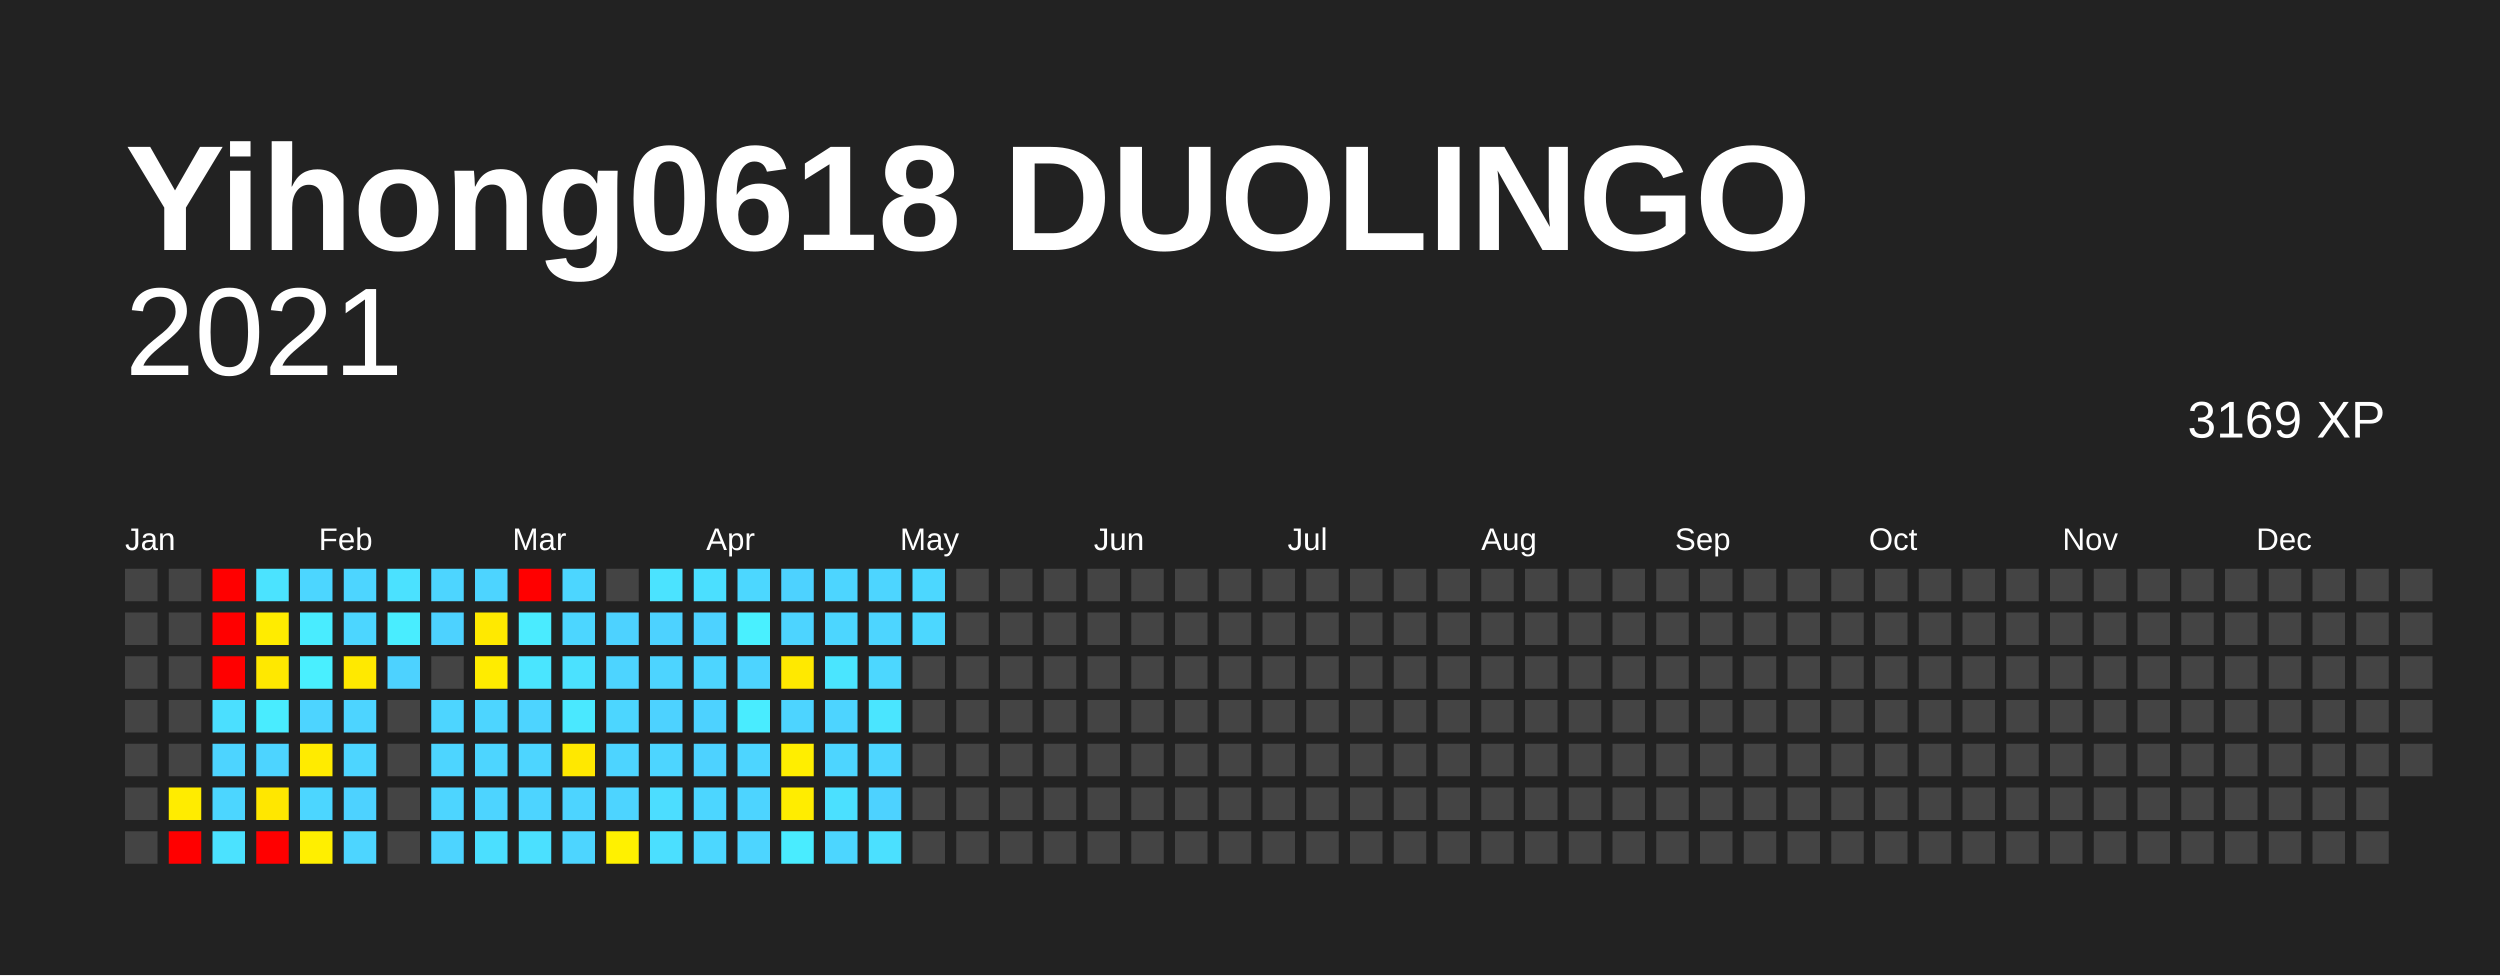
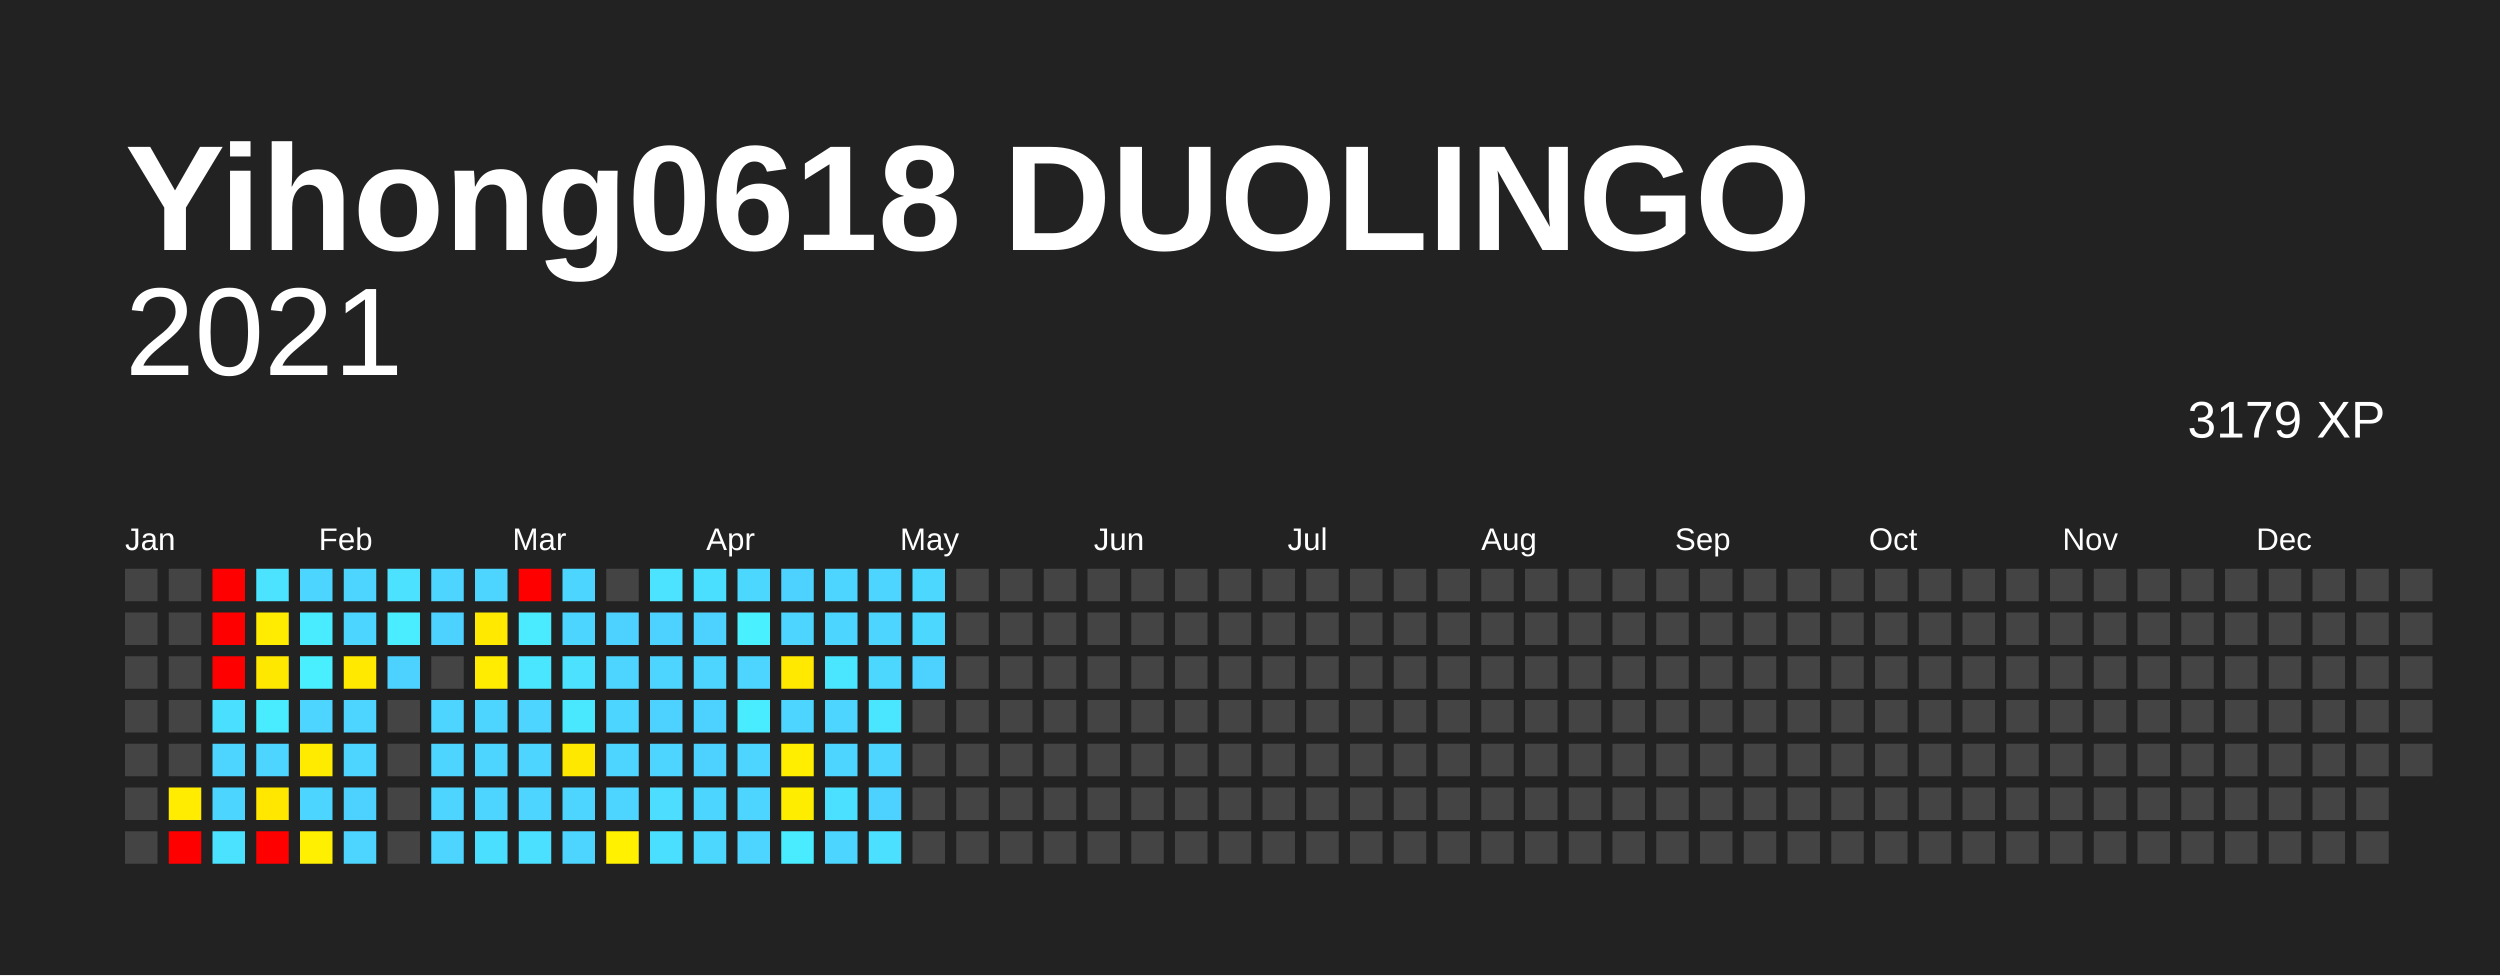
<svg xmlns="http://www.w3.org/2000/svg" baseProfile="full" height="78mm" version="1.1" viewBox="0,0,200,78" width="200mm">
  <defs />
  <rect fill="#222222" height="78" width="200" x="0" y="0" />
  <text fill="#FFFFFF" style="font-size:12px; font-family:Arial; font-weight:bold;" x="10" y="20">Yihong0618 DUOLINGO</text>
  <text alignment-baseline="hanging" fill="#FFFFFF" style="font-size:10.0px; font-family:Arial;" x="10" y="30">2021</text>
-   <text alignment-baseline="hanging" fill="#FFFFFF" style="font-size:4.125px; font-family:Arial;" x="175" y="35">3169 XP</text>
+   <text alignment-baseline="hanging" fill="#FFFFFF" style="font-size:4.125px; font-family:Arial;" x="175" y="35">3179 XP</text>
  <text fill="#FFFFFF" style="font-size:2.5px; font-family:Arial" x="10.0" y="44">Jan</text>
  <text fill="#FFFFFF" style="font-size:2.5px; font-family:Arial" x="25.5" y="44">Feb</text>
  <text fill="#FFFFFF" style="font-size:2.5px; font-family:Arial" x="41.0" y="44">Mar</text>
  <text fill="#FFFFFF" style="font-size:2.5px; font-family:Arial" x="56.5" y="44">Apr</text>
  <text fill="#FFFFFF" style="font-size:2.5px; font-family:Arial" x="72.0" y="44">May</text>
  <text fill="#FFFFFF" style="font-size:2.5px; font-family:Arial" x="87.5" y="44">Jun</text>
  <text fill="#FFFFFF" style="font-size:2.5px; font-family:Arial" x="103.0" y="44">Jul</text>
  <text fill="#FFFFFF" style="font-size:2.5px; font-family:Arial" x="118.5" y="44">Aug</text>
  <text fill="#FFFFFF" style="font-size:2.5px; font-family:Arial" x="134.0" y="44">Sep</text>
  <text fill="#FFFFFF" style="font-size:2.5px; font-family:Arial" x="149.5" y="44">Oct</text>
  <text fill="#FFFFFF" style="font-size:2.5px; font-family:Arial" x="165.0" y="44">Nov</text>
  <text fill="#FFFFFF" style="font-size:2.5px; font-family:Arial" x="180.5" y="44">Dec</text>
  <rect fill="#444444" height="2.6" width="2.6" x="10.0" y="45.5" />
  <rect fill="#444444" height="2.6" width="2.6" x="10.0" y="49.0" />
  <rect fill="#444444" height="2.6" width="2.6" x="10.0" y="52.5" />
  <rect fill="#444444" height="2.6" width="2.6" x="10.0" y="56.0" />
  <rect fill="#444444" height="2.6" width="2.6" x="10.0" y="59.5" />
  <rect fill="#444444" height="2.6" width="2.6" x="10.0" y="63.0" />
  <rect fill="#444444" height="2.6" width="2.6" x="10.0" y="66.5" />
  <rect fill="#444444" height="2.6" width="2.6" x="13.5" y="45.5" />
  <rect fill="#444444" height="2.6" width="2.6" x="13.5" y="49.0" />
  <rect fill="#444444" height="2.6" width="2.6" x="13.5" y="52.5" />
  <rect fill="#444444" height="2.6" width="2.6" x="13.5" y="56.0" />
  <rect fill="#444444" height="2.6" width="2.6" x="13.5" y="59.5" />
  <rect fill="#ffec00" height="2.6" width="2.6" x="13.5" y="63.0" />
  <rect fill="red" height="2.6" width="2.6" x="13.5" y="66.5" />
  <rect fill="red" height="2.6" width="2.6" x="17.0" y="45.5" />
  <rect fill="red" height="2.6" width="2.6" x="17.0" y="49.0" />
  <rect fill="red" height="2.6" width="2.6" x="17.0" y="52.5" />
  <rect fill="#4bdfff" height="2.6" width="2.6" x="17.0" y="56.0" />
  <rect fill="#4dd4ff" height="2.6" width="2.6" x="17.0" y="59.5" />
  <rect fill="#4cd6ff" height="2.6" width="2.6" x="17.0" y="63.0" />
  <rect fill="#4be2ff" height="2.6" width="2.6" x="17.0" y="66.5" />
  <rect fill="#4be3ff" height="2.6" width="2.6" x="20.5" y="45.5" />
  <rect fill="#ffec00" height="2.6" width="2.6" x="20.5" y="49.0" />
  <rect fill="#ffe800" height="2.6" width="2.6" x="20.5" y="52.5" />
  <rect fill="#49ecff" height="2.6" width="2.6" x="20.5" y="56.0" />
  <rect fill="#4dd4ff" height="2.6" width="2.6" x="20.5" y="59.5" />
  <rect fill="#ffe700" height="2.6" width="2.6" x="20.5" y="63.0" />
  <rect fill="red" height="2.6" width="2.6" x="20.5" y="66.5" />
  <rect fill="#4cd6ff" height="2.6" width="2.6" x="24.0" y="45.5" />
  <rect fill="#49ecff" height="2.6" width="2.6" x="24.0" y="49.0" />
  <rect fill="#49efff" height="2.6" width="2.6" x="24.0" y="52.5" />
  <rect fill="#4dd4ff" height="2.6" width="2.6" x="24.0" y="56.0" />
  <rect fill="#ffeb00" height="2.6" width="2.6" x="24.0" y="59.5" />
  <rect fill="#4cd6ff" height="2.6" width="2.6" x="24.0" y="63.0" />
  <rect fill="#ffef00" height="2.6" width="2.6" x="24.0" y="66.5" />
  <rect fill="#4dd5ff" height="2.6" width="2.6" x="27.5" y="45.5" />
  <rect fill="#4cd6ff" height="2.6" width="2.6" x="27.5" y="49.0" />
  <rect fill="#ffe900" height="2.6" width="2.6" x="27.5" y="52.5" />
  <rect fill="#4dd4ff" height="2.6" width="2.6" x="27.5" y="56.0" />
  <rect fill="#4dd5ff" height="2.6" width="2.6" x="27.5" y="59.5" />
  <rect fill="#4dd2ff" height="2.6" width="2.6" x="27.5" y="63.0" />
  <rect fill="#4dd5ff" height="2.6" width="2.6" x="27.5" y="66.5" />
  <rect fill="#4be1ff" height="2.6" width="2.6" x="31.0" y="45.5" />
  <rect fill="#49edff" height="2.6" width="2.6" x="31.0" y="49.0" />
  <rect fill="#4dd2ff" height="2.6" width="2.6" x="31.0" y="52.5" />
  <rect fill="#444444" height="2.6" width="2.6" x="31.0" y="56.0" />
  <rect fill="#444444" height="2.6" width="2.6" x="31.0" y="59.5" />
  <rect fill="#444444" height="2.6" width="2.6" x="31.0" y="63.0" />
  <rect fill="#444444" height="2.6" width="2.6" x="31.0" y="66.5" />
  <rect fill="#4dd5ff" height="2.6" width="2.6" x="34.5" y="45.5" />
  <rect fill="#4dd2ff" height="2.6" width="2.6" x="34.5" y="49.0" />
  <rect fill="#444444" height="2.6" width="2.6" x="34.5" y="52.5" />
  <rect fill="#4dd5ff" height="2.6" width="2.6" x="34.5" y="56.0" />
  <rect fill="#4dd5ff" height="2.6" width="2.6" x="34.5" y="59.5" />
  <rect fill="#4dd5ff" height="2.6" width="2.6" x="34.5" y="63.0" />
  <rect fill="#4dd4ff" height="2.6" width="2.6" x="34.5" y="66.5" />
  <rect fill="#4dd4ff" height="2.6" width="2.6" x="38.0" y="45.5" />
  <rect fill="#ffe900" height="2.6" width="2.6" x="38.0" y="49.0" />
  <rect fill="#ffec00" height="2.6" width="2.6" x="38.0" y="52.5" />
  <rect fill="#4dd5ff" height="2.6" width="2.6" x="38.0" y="56.0" />
  <rect fill="#4dd5ff" height="2.6" width="2.6" x="38.0" y="59.5" />
  <rect fill="#4dd4ff" height="2.6" width="2.6" x="38.0" y="63.0" />
  <rect fill="#4bdfff" height="2.6" width="2.6" x="38.0" y="66.5" />
  <rect fill="red" height="2.6" width="2.6" x="41.5" y="45.5" />
  <rect fill="#4aebff" height="2.6" width="2.6" x="41.5" y="49.0" />
  <rect fill="#4ae5ff" height="2.6" width="2.6" x="41.5" y="52.5" />
  <rect fill="#4dd4ff" height="2.6" width="2.6" x="41.5" y="56.0" />
  <rect fill="#4dd5ff" height="2.6" width="2.6" x="41.5" y="59.5" />
  <rect fill="#4dd4ff" height="2.6" width="2.6" x="41.5" y="63.0" />
  <rect fill="#4be0ff" height="2.6" width="2.6" x="41.5" y="66.5" />
  <rect fill="#4cd6ff" height="2.6" width="2.6" x="45.0" y="45.5" />
  <rect fill="#4cd6ff" height="2.6" width="2.6" x="45.0" y="49.0" />
  <rect fill="#4be1ff" height="2.6" width="2.6" x="45.0" y="52.5" />
  <rect fill="#4ae8ff" height="2.6" width="2.6" x="45.0" y="56.0" />
  <rect fill="#ffe800" height="2.6" width="2.6" x="45.0" y="59.5" />
  <rect fill="#4dd4ff" height="2.6" width="2.6" x="45.0" y="63.0" />
  <rect fill="#4dd5ff" height="2.6" width="2.6" x="45.0" y="66.5" />
  <rect fill="#444444" height="2.6" width="2.6" x="48.5" y="45.5" />
  <rect fill="#4dd2ff" height="2.6" width="2.6" x="48.5" y="49.0" />
  <rect fill="#4dd4ff" height="2.6" width="2.6" x="48.5" y="52.5" />
  <rect fill="#4cd6ff" height="2.6" width="2.6" x="48.5" y="56.0" />
  <rect fill="#4dd4ff" height="2.6" width="2.6" x="48.5" y="59.5" />
  <rect fill="#4dd4ff" height="2.6" width="2.6" x="48.5" y="63.0" />
  <rect fill="#fff100" height="2.6" width="2.6" x="48.5" y="66.5" />
  <rect fill="#4be3ff" height="2.6" width="2.6" x="52.0" y="45.5" />
  <rect fill="#4dd2ff" height="2.6" width="2.6" x="52.0" y="49.0" />
  <rect fill="#4dd4ff" height="2.6" width="2.6" x="52.0" y="52.5" />
  <rect fill="#4dd2ff" height="2.6" width="2.6" x="52.0" y="56.0" />
  <rect fill="#4dd5ff" height="2.6" width="2.6" x="52.0" y="59.5" />
  <rect fill="#4cddff" height="2.6" width="2.6" x="52.0" y="63.0" />
  <rect fill="#4bdfff" height="2.6" width="2.6" x="52.0" y="66.5" />
  <rect fill="#4bdfff" height="2.6" width="2.6" x="55.5" y="45.5" />
  <rect fill="#4dd2ff" height="2.6" width="2.6" x="55.5" y="49.0" />
  <rect fill="#4dd5ff" height="2.6" width="2.6" x="55.5" y="52.5" />
  <rect fill="#4dd2ff" height="2.6" width="2.6" x="55.5" y="56.0" />
  <rect fill="#4dd2ff" height="2.6" width="2.6" x="55.5" y="59.5" />
  <rect fill="#4cd6ff" height="2.6" width="2.6" x="55.5" y="63.0" />
  <rect fill="#4cd7ff" height="2.6" width="2.6" x="55.5" y="66.5" />
  <rect fill="#4cd7ff" height="2.6" width="2.6" x="59.0" y="45.5" />
  <rect fill="#49f0ff" height="2.6" width="2.6" x="59.0" y="49.0" />
  <rect fill="#4dd4ff" height="2.6" width="2.6" x="59.0" y="52.5" />
  <rect fill="#49ecff" height="2.6" width="2.6" x="59.0" y="56.0" />
  <rect fill="#4dd5ff" height="2.6" width="2.6" x="59.0" y="59.5" />
  <rect fill="#4dd4ff" height="2.6" width="2.6" x="59.0" y="63.0" />
  <rect fill="#4dd5ff" height="2.6" width="2.6" x="59.0" y="66.5" />
  <rect fill="#4dd2ff" height="2.6" width="2.6" x="62.5" y="45.5" />
  <rect fill="#4dd4ff" height="2.6" width="2.6" x="62.5" y="49.0" />
  <rect fill="#ffe900" height="2.6" width="2.6" x="62.5" y="52.5" />
  <rect fill="#4dd4ff" height="2.6" width="2.6" x="62.5" y="56.0" />
  <rect fill="#ffee00" height="2.6" width="2.6" x="62.5" y="59.5" />
  <rect fill="#ffed00" height="2.6" width="2.6" x="62.5" y="63.0" />
  <rect fill="#49ecff" height="2.6" width="2.6" x="62.5" y="66.5" />
  <rect fill="#4dd5ff" height="2.6" width="2.6" x="66.0" y="45.5" />
  <rect fill="#4cd6ff" height="2.6" width="2.6" x="66.0" y="49.0" />
  <rect fill="#4ae5ff" height="2.6" width="2.6" x="66.0" y="52.5" />
  <rect fill="#4dd4ff" height="2.6" width="2.6" x="66.0" y="56.0" />
  <rect fill="#4dd5ff" height="2.6" width="2.6" x="66.0" y="59.5" />
  <rect fill="#4be0ff" height="2.6" width="2.6" x="66.0" y="63.0" />
  <rect fill="#4cd6ff" height="2.6" width="2.6" x="66.0" y="66.5" />
  <rect fill="#4dd5ff" height="2.6" width="2.6" x="69.5" y="45.5" />
  <rect fill="#4dd5ff" height="2.6" width="2.6" x="69.5" y="49.0" />
  <rect fill="#4cd7ff" height="2.6" width="2.6" x="69.5" y="52.5" />
  <rect fill="#4ae5ff" height="2.6" width="2.6" x="69.5" y="56.0" />
  <rect fill="#4dd5ff" height="2.6" width="2.6" x="69.5" y="59.5" />
  <rect fill="#4dd2ff" height="2.6" width="2.6" x="69.5" y="63.0" />
  <rect fill="#4be0ff" height="2.6" width="2.6" x="69.5" y="66.5" />
  <rect fill="#4cd7ff" height="2.6" width="2.6" x="73.0" y="45.5" />
  <rect fill="#4cd7ff" height="2.6" width="2.6" x="73.0" y="49.0" />
-   <rect fill="#444444" height="2.6" width="2.6" x="73.0" y="52.5" />
+   <rect fill="#4dd2ff" height="2.6" width="2.6" x="73.0" y="52.5" />
  <rect fill="#444444" height="2.6" width="2.6" x="73.0" y="56.0" />
  <rect fill="#444444" height="2.6" width="2.6" x="73.0" y="59.5" />
  <rect fill="#444444" height="2.6" width="2.6" x="73.0" y="63.0" />
  <rect fill="#444444" height="2.6" width="2.6" x="73.0" y="66.5" />
  <rect fill="#444444" height="2.6" width="2.6" x="76.5" y="45.5" />
  <rect fill="#444444" height="2.6" width="2.6" x="76.5" y="49.0" />
  <rect fill="#444444" height="2.6" width="2.6" x="76.5" y="52.5" />
  <rect fill="#444444" height="2.6" width="2.6" x="76.5" y="56.0" />
  <rect fill="#444444" height="2.6" width="2.6" x="76.5" y="59.5" />
  <rect fill="#444444" height="2.6" width="2.6" x="76.5" y="63.0" />
  <rect fill="#444444" height="2.6" width="2.6" x="76.5" y="66.5" />
  <rect fill="#444444" height="2.6" width="2.6" x="80.0" y="45.5" />
  <rect fill="#444444" height="2.6" width="2.6" x="80.0" y="49.0" />
  <rect fill="#444444" height="2.6" width="2.6" x="80.0" y="52.5" />
  <rect fill="#444444" height="2.6" width="2.6" x="80.0" y="56.0" />
  <rect fill="#444444" height="2.6" width="2.6" x="80.0" y="59.5" />
  <rect fill="#444444" height="2.6" width="2.6" x="80.0" y="63.0" />
  <rect fill="#444444" height="2.6" width="2.6" x="80.0" y="66.5" />
  <rect fill="#444444" height="2.6" width="2.6" x="83.5" y="45.5" />
  <rect fill="#444444" height="2.6" width="2.6" x="83.5" y="49.0" />
  <rect fill="#444444" height="2.6" width="2.6" x="83.5" y="52.5" />
  <rect fill="#444444" height="2.6" width="2.6" x="83.5" y="56.0" />
  <rect fill="#444444" height="2.6" width="2.6" x="83.5" y="59.5" />
  <rect fill="#444444" height="2.6" width="2.6" x="83.5" y="63.0" />
  <rect fill="#444444" height="2.6" width="2.6" x="83.5" y="66.5" />
  <rect fill="#444444" height="2.6" width="2.6" x="87.0" y="45.5" />
  <rect fill="#444444" height="2.6" width="2.6" x="87.0" y="49.0" />
  <rect fill="#444444" height="2.6" width="2.6" x="87.0" y="52.5" />
  <rect fill="#444444" height="2.6" width="2.6" x="87.0" y="56.0" />
  <rect fill="#444444" height="2.6" width="2.6" x="87.0" y="59.5" />
  <rect fill="#444444" height="2.6" width="2.6" x="87.0" y="63.0" />
  <rect fill="#444444" height="2.6" width="2.6" x="87.0" y="66.5" />
  <rect fill="#444444" height="2.6" width="2.6" x="90.5" y="45.5" />
  <rect fill="#444444" height="2.6" width="2.6" x="90.5" y="49.0" />
  <rect fill="#444444" height="2.6" width="2.6" x="90.5" y="52.5" />
  <rect fill="#444444" height="2.6" width="2.6" x="90.5" y="56.0" />
  <rect fill="#444444" height="2.6" width="2.6" x="90.5" y="59.5" />
  <rect fill="#444444" height="2.6" width="2.6" x="90.5" y="63.0" />
  <rect fill="#444444" height="2.6" width="2.6" x="90.5" y="66.5" />
  <rect fill="#444444" height="2.6" width="2.6" x="94.0" y="45.5" />
  <rect fill="#444444" height="2.6" width="2.6" x="94.0" y="49.0" />
  <rect fill="#444444" height="2.6" width="2.6" x="94.0" y="52.5" />
  <rect fill="#444444" height="2.6" width="2.6" x="94.0" y="56.0" />
  <rect fill="#444444" height="2.6" width="2.6" x="94.0" y="59.5" />
  <rect fill="#444444" height="2.6" width="2.6" x="94.0" y="63.0" />
  <rect fill="#444444" height="2.6" width="2.6" x="94.0" y="66.5" />
  <rect fill="#444444" height="2.6" width="2.6" x="97.5" y="45.5" />
  <rect fill="#444444" height="2.6" width="2.6" x="97.5" y="49.0" />
  <rect fill="#444444" height="2.6" width="2.6" x="97.5" y="52.5" />
  <rect fill="#444444" height="2.6" width="2.6" x="97.5" y="56.0" />
  <rect fill="#444444" height="2.6" width="2.6" x="97.5" y="59.5" />
  <rect fill="#444444" height="2.6" width="2.6" x="97.5" y="63.0" />
  <rect fill="#444444" height="2.6" width="2.6" x="97.5" y="66.5" />
  <rect fill="#444444" height="2.6" width="2.6" x="101.0" y="45.5" />
  <rect fill="#444444" height="2.6" width="2.6" x="101.0" y="49.0" />
  <rect fill="#444444" height="2.6" width="2.6" x="101.0" y="52.5" />
  <rect fill="#444444" height="2.6" width="2.6" x="101.0" y="56.0" />
  <rect fill="#444444" height="2.6" width="2.6" x="101.0" y="59.5" />
  <rect fill="#444444" height="2.6" width="2.6" x="101.0" y="63.0" />
  <rect fill="#444444" height="2.6" width="2.6" x="101.0" y="66.5" />
  <rect fill="#444444" height="2.6" width="2.6" x="104.5" y="45.5" />
  <rect fill="#444444" height="2.6" width="2.6" x="104.5" y="49.0" />
  <rect fill="#444444" height="2.6" width="2.6" x="104.5" y="52.5" />
  <rect fill="#444444" height="2.6" width="2.6" x="104.5" y="56.0" />
  <rect fill="#444444" height="2.6" width="2.6" x="104.5" y="59.5" />
  <rect fill="#444444" height="2.6" width="2.6" x="104.5" y="63.0" />
  <rect fill="#444444" height="2.6" width="2.6" x="104.5" y="66.5" />
  <rect fill="#444444" height="2.6" width="2.6" x="108.0" y="45.5" />
  <rect fill="#444444" height="2.6" width="2.6" x="108.0" y="49.0" />
  <rect fill="#444444" height="2.6" width="2.6" x="108.0" y="52.5" />
  <rect fill="#444444" height="2.6" width="2.6" x="108.0" y="56.0" />
  <rect fill="#444444" height="2.6" width="2.6" x="108.0" y="59.5" />
  <rect fill="#444444" height="2.6" width="2.6" x="108.0" y="63.0" />
  <rect fill="#444444" height="2.6" width="2.6" x="108.0" y="66.5" />
  <rect fill="#444444" height="2.6" width="2.6" x="111.5" y="45.5" />
  <rect fill="#444444" height="2.6" width="2.6" x="111.5" y="49.0" />
  <rect fill="#444444" height="2.6" width="2.6" x="111.5" y="52.5" />
  <rect fill="#444444" height="2.6" width="2.6" x="111.5" y="56.0" />
  <rect fill="#444444" height="2.6" width="2.6" x="111.5" y="59.5" />
  <rect fill="#444444" height="2.6" width="2.6" x="111.5" y="63.0" />
  <rect fill="#444444" height="2.6" width="2.6" x="111.5" y="66.5" />
  <rect fill="#444444" height="2.6" width="2.6" x="115.0" y="45.5" />
  <rect fill="#444444" height="2.6" width="2.6" x="115.0" y="49.0" />
  <rect fill="#444444" height="2.6" width="2.6" x="115.0" y="52.5" />
  <rect fill="#444444" height="2.6" width="2.6" x="115.0" y="56.0" />
  <rect fill="#444444" height="2.6" width="2.6" x="115.0" y="59.5" />
  <rect fill="#444444" height="2.6" width="2.6" x="115.0" y="63.0" />
  <rect fill="#444444" height="2.6" width="2.6" x="115.0" y="66.5" />
  <rect fill="#444444" height="2.6" width="2.6" x="118.5" y="45.5" />
  <rect fill="#444444" height="2.6" width="2.6" x="118.5" y="49.0" />
  <rect fill="#444444" height="2.6" width="2.6" x="118.5" y="52.5" />
  <rect fill="#444444" height="2.6" width="2.6" x="118.5" y="56.0" />
  <rect fill="#444444" height="2.6" width="2.6" x="118.5" y="59.5" />
  <rect fill="#444444" height="2.6" width="2.6" x="118.5" y="63.0" />
  <rect fill="#444444" height="2.6" width="2.6" x="118.5" y="66.5" />
  <rect fill="#444444" height="2.6" width="2.6" x="122.0" y="45.5" />
  <rect fill="#444444" height="2.6" width="2.6" x="122.0" y="49.0" />
  <rect fill="#444444" height="2.6" width="2.6" x="122.0" y="52.5" />
  <rect fill="#444444" height="2.6" width="2.6" x="122.0" y="56.0" />
  <rect fill="#444444" height="2.6" width="2.6" x="122.0" y="59.5" />
  <rect fill="#444444" height="2.6" width="2.6" x="122.0" y="63.0" />
  <rect fill="#444444" height="2.6" width="2.6" x="122.0" y="66.5" />
  <rect fill="#444444" height="2.6" width="2.6" x="125.5" y="45.5" />
  <rect fill="#444444" height="2.6" width="2.6" x="125.5" y="49.0" />
  <rect fill="#444444" height="2.6" width="2.6" x="125.5" y="52.5" />
  <rect fill="#444444" height="2.6" width="2.6" x="125.5" y="56.0" />
  <rect fill="#444444" height="2.6" width="2.6" x="125.5" y="59.5" />
  <rect fill="#444444" height="2.6" width="2.6" x="125.5" y="63.0" />
  <rect fill="#444444" height="2.6" width="2.6" x="125.5" y="66.5" />
  <rect fill="#444444" height="2.6" width="2.6" x="129.0" y="45.5" />
  <rect fill="#444444" height="2.6" width="2.6" x="129.0" y="49.0" />
  <rect fill="#444444" height="2.6" width="2.6" x="129.0" y="52.5" />
  <rect fill="#444444" height="2.6" width="2.6" x="129.0" y="56.0" />
  <rect fill="#444444" height="2.6" width="2.6" x="129.0" y="59.5" />
  <rect fill="#444444" height="2.6" width="2.6" x="129.0" y="63.0" />
  <rect fill="#444444" height="2.6" width="2.6" x="129.0" y="66.5" />
  <rect fill="#444444" height="2.6" width="2.6" x="132.5" y="45.5" />
  <rect fill="#444444" height="2.6" width="2.6" x="132.5" y="49.0" />
  <rect fill="#444444" height="2.6" width="2.6" x="132.5" y="52.5" />
  <rect fill="#444444" height="2.6" width="2.6" x="132.5" y="56.0" />
  <rect fill="#444444" height="2.6" width="2.6" x="132.5" y="59.5" />
  <rect fill="#444444" height="2.6" width="2.6" x="132.5" y="63.0" />
  <rect fill="#444444" height="2.6" width="2.6" x="132.5" y="66.5" />
  <rect fill="#444444" height="2.6" width="2.6" x="136.0" y="45.5" />
  <rect fill="#444444" height="2.6" width="2.6" x="136.0" y="49.0" />
  <rect fill="#444444" height="2.6" width="2.6" x="136.0" y="52.5" />
  <rect fill="#444444" height="2.6" width="2.6" x="136.0" y="56.0" />
  <rect fill="#444444" height="2.6" width="2.6" x="136.0" y="59.5" />
  <rect fill="#444444" height="2.6" width="2.6" x="136.0" y="63.0" />
  <rect fill="#444444" height="2.6" width="2.6" x="136.0" y="66.5" />
  <rect fill="#444444" height="2.6" width="2.6" x="139.5" y="45.5" />
  <rect fill="#444444" height="2.6" width="2.6" x="139.5" y="49.0" />
  <rect fill="#444444" height="2.6" width="2.6" x="139.5" y="52.5" />
  <rect fill="#444444" height="2.6" width="2.6" x="139.5" y="56.0" />
  <rect fill="#444444" height="2.6" width="2.6" x="139.5" y="59.5" />
  <rect fill="#444444" height="2.6" width="2.6" x="139.5" y="63.0" />
  <rect fill="#444444" height="2.6" width="2.6" x="139.5" y="66.5" />
  <rect fill="#444444" height="2.6" width="2.6" x="143.0" y="45.5" />
  <rect fill="#444444" height="2.6" width="2.6" x="143.0" y="49.0" />
  <rect fill="#444444" height="2.6" width="2.6" x="143.0" y="52.5" />
  <rect fill="#444444" height="2.6" width="2.6" x="143.0" y="56.0" />
  <rect fill="#444444" height="2.6" width="2.6" x="143.0" y="59.5" />
  <rect fill="#444444" height="2.6" width="2.6" x="143.0" y="63.0" />
  <rect fill="#444444" height="2.6" width="2.6" x="143.0" y="66.5" />
  <rect fill="#444444" height="2.6" width="2.6" x="146.5" y="45.5" />
  <rect fill="#444444" height="2.6" width="2.6" x="146.5" y="49.0" />
  <rect fill="#444444" height="2.6" width="2.6" x="146.5" y="52.5" />
  <rect fill="#444444" height="2.6" width="2.6" x="146.5" y="56.0" />
  <rect fill="#444444" height="2.6" width="2.6" x="146.5" y="59.5" />
  <rect fill="#444444" height="2.6" width="2.6" x="146.5" y="63.0" />
  <rect fill="#444444" height="2.6" width="2.6" x="146.5" y="66.5" />
  <rect fill="#444444" height="2.6" width="2.6" x="150.0" y="45.5" />
  <rect fill="#444444" height="2.6" width="2.6" x="150.0" y="49.0" />
  <rect fill="#444444" height="2.6" width="2.6" x="150.0" y="52.5" />
  <rect fill="#444444" height="2.6" width="2.6" x="150.0" y="56.0" />
  <rect fill="#444444" height="2.6" width="2.6" x="150.0" y="59.5" />
  <rect fill="#444444" height="2.6" width="2.6" x="150.0" y="63.0" />
  <rect fill="#444444" height="2.6" width="2.6" x="150.0" y="66.5" />
  <rect fill="#444444" height="2.6" width="2.6" x="153.5" y="45.5" />
  <rect fill="#444444" height="2.6" width="2.6" x="153.5" y="49.0" />
  <rect fill="#444444" height="2.6" width="2.6" x="153.5" y="52.5" />
  <rect fill="#444444" height="2.6" width="2.6" x="153.5" y="56.0" />
  <rect fill="#444444" height="2.6" width="2.6" x="153.5" y="59.5" />
  <rect fill="#444444" height="2.6" width="2.6" x="153.5" y="63.0" />
  <rect fill="#444444" height="2.6" width="2.6" x="153.5" y="66.5" />
  <rect fill="#444444" height="2.6" width="2.6" x="157.0" y="45.5" />
  <rect fill="#444444" height="2.6" width="2.6" x="157.0" y="49.0" />
  <rect fill="#444444" height="2.6" width="2.6" x="157.0" y="52.5" />
  <rect fill="#444444" height="2.6" width="2.6" x="157.0" y="56.0" />
  <rect fill="#444444" height="2.6" width="2.6" x="157.0" y="59.5" />
  <rect fill="#444444" height="2.6" width="2.6" x="157.0" y="63.0" />
  <rect fill="#444444" height="2.6" width="2.6" x="157.0" y="66.5" />
  <rect fill="#444444" height="2.6" width="2.6" x="160.5" y="45.5" />
  <rect fill="#444444" height="2.6" width="2.6" x="160.5" y="49.0" />
  <rect fill="#444444" height="2.6" width="2.6" x="160.5" y="52.5" />
  <rect fill="#444444" height="2.6" width="2.6" x="160.5" y="56.0" />
  <rect fill="#444444" height="2.6" width="2.6" x="160.5" y="59.5" />
  <rect fill="#444444" height="2.6" width="2.6" x="160.5" y="63.0" />
  <rect fill="#444444" height="2.6" width="2.6" x="160.5" y="66.5" />
  <rect fill="#444444" height="2.6" width="2.6" x="164.0" y="45.5" />
  <rect fill="#444444" height="2.6" width="2.6" x="164.0" y="49.0" />
  <rect fill="#444444" height="2.6" width="2.6" x="164.0" y="52.5" />
  <rect fill="#444444" height="2.6" width="2.6" x="164.0" y="56.0" />
  <rect fill="#444444" height="2.6" width="2.6" x="164.0" y="59.5" />
  <rect fill="#444444" height="2.6" width="2.6" x="164.0" y="63.0" />
  <rect fill="#444444" height="2.6" width="2.6" x="164.0" y="66.5" />
  <rect fill="#444444" height="2.6" width="2.6" x="167.5" y="45.5" />
  <rect fill="#444444" height="2.6" width="2.6" x="167.5" y="49.0" />
  <rect fill="#444444" height="2.6" width="2.6" x="167.5" y="52.5" />
  <rect fill="#444444" height="2.6" width="2.6" x="167.5" y="56.0" />
  <rect fill="#444444" height="2.6" width="2.6" x="167.5" y="59.5" />
  <rect fill="#444444" height="2.6" width="2.6" x="167.5" y="63.0" />
  <rect fill="#444444" height="2.6" width="2.6" x="167.5" y="66.5" />
  <rect fill="#444444" height="2.6" width="2.6" x="171.0" y="45.5" />
  <rect fill="#444444" height="2.6" width="2.6" x="171.0" y="49.0" />
  <rect fill="#444444" height="2.6" width="2.6" x="171.0" y="52.5" />
  <rect fill="#444444" height="2.6" width="2.6" x="171.0" y="56.0" />
  <rect fill="#444444" height="2.6" width="2.6" x="171.0" y="59.5" />
  <rect fill="#444444" height="2.6" width="2.6" x="171.0" y="63.0" />
  <rect fill="#444444" height="2.6" width="2.6" x="171.0" y="66.5" />
  <rect fill="#444444" height="2.6" width="2.6" x="174.5" y="45.5" />
  <rect fill="#444444" height="2.6" width="2.6" x="174.5" y="49.0" />
  <rect fill="#444444" height="2.6" width="2.6" x="174.5" y="52.5" />
  <rect fill="#444444" height="2.6" width="2.6" x="174.5" y="56.0" />
  <rect fill="#444444" height="2.6" width="2.6" x="174.5" y="59.5" />
  <rect fill="#444444" height="2.6" width="2.6" x="174.5" y="63.0" />
  <rect fill="#444444" height="2.6" width="2.6" x="174.5" y="66.5" />
  <rect fill="#444444" height="2.6" width="2.6" x="178.0" y="45.5" />
  <rect fill="#444444" height="2.6" width="2.6" x="178.0" y="49.0" />
  <rect fill="#444444" height="2.6" width="2.6" x="178.0" y="52.5" />
  <rect fill="#444444" height="2.6" width="2.6" x="178.0" y="56.0" />
  <rect fill="#444444" height="2.6" width="2.6" x="178.0" y="59.5" />
  <rect fill="#444444" height="2.6" width="2.6" x="178.0" y="63.0" />
  <rect fill="#444444" height="2.6" width="2.6" x="178.0" y="66.5" />
  <rect fill="#444444" height="2.6" width="2.6" x="181.5" y="45.5" />
  <rect fill="#444444" height="2.6" width="2.6" x="181.5" y="49.0" />
  <rect fill="#444444" height="2.6" width="2.6" x="181.5" y="52.5" />
  <rect fill="#444444" height="2.6" width="2.6" x="181.5" y="56.0" />
  <rect fill="#444444" height="2.6" width="2.6" x="181.5" y="59.5" />
  <rect fill="#444444" height="2.6" width="2.6" x="181.5" y="63.0" />
  <rect fill="#444444" height="2.6" width="2.6" x="181.5" y="66.5" />
  <rect fill="#444444" height="2.6" width="2.6" x="185.0" y="45.5" />
  <rect fill="#444444" height="2.6" width="2.6" x="185.0" y="49.0" />
  <rect fill="#444444" height="2.6" width="2.6" x="185.0" y="52.5" />
  <rect fill="#444444" height="2.6" width="2.6" x="185.0" y="56.0" />
  <rect fill="#444444" height="2.6" width="2.6" x="185.0" y="59.5" />
  <rect fill="#444444" height="2.6" width="2.6" x="185.0" y="63.0" />
  <rect fill="#444444" height="2.6" width="2.6" x="185.0" y="66.5" />
  <rect fill="#444444" height="2.6" width="2.6" x="188.5" y="45.5" />
  <rect fill="#444444" height="2.6" width="2.6" x="188.5" y="49.0" />
  <rect fill="#444444" height="2.6" width="2.6" x="188.5" y="52.5" />
  <rect fill="#444444" height="2.6" width="2.6" x="188.5" y="56.0" />
  <rect fill="#444444" height="2.6" width="2.6" x="188.5" y="59.5" />
  <rect fill="#444444" height="2.6" width="2.6" x="188.5" y="63.0" />
  <rect fill="#444444" height="2.6" width="2.6" x="188.5" y="66.5" />
  <rect fill="#444444" height="2.6" width="2.6" x="192.0" y="45.5" />
  <rect fill="#444444" height="2.6" width="2.6" x="192.0" y="49.0" />
  <rect fill="#444444" height="2.6" width="2.6" x="192.0" y="52.5" />
  <rect fill="#444444" height="2.6" width="2.6" x="192.0" y="56.0" />
  <rect fill="#444444" height="2.6" width="2.6" x="192.0" y="59.5" />
</svg>
